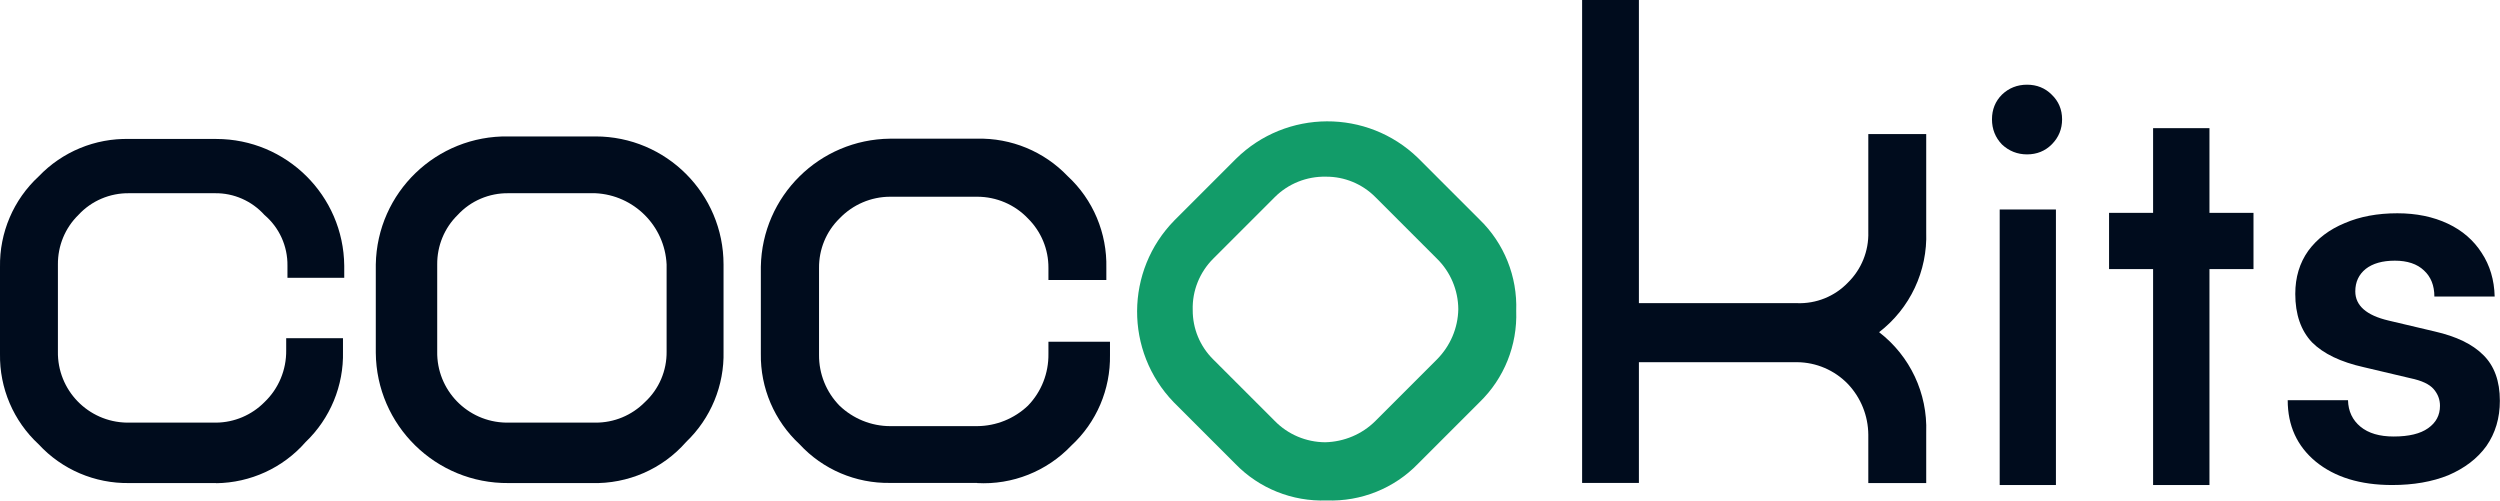
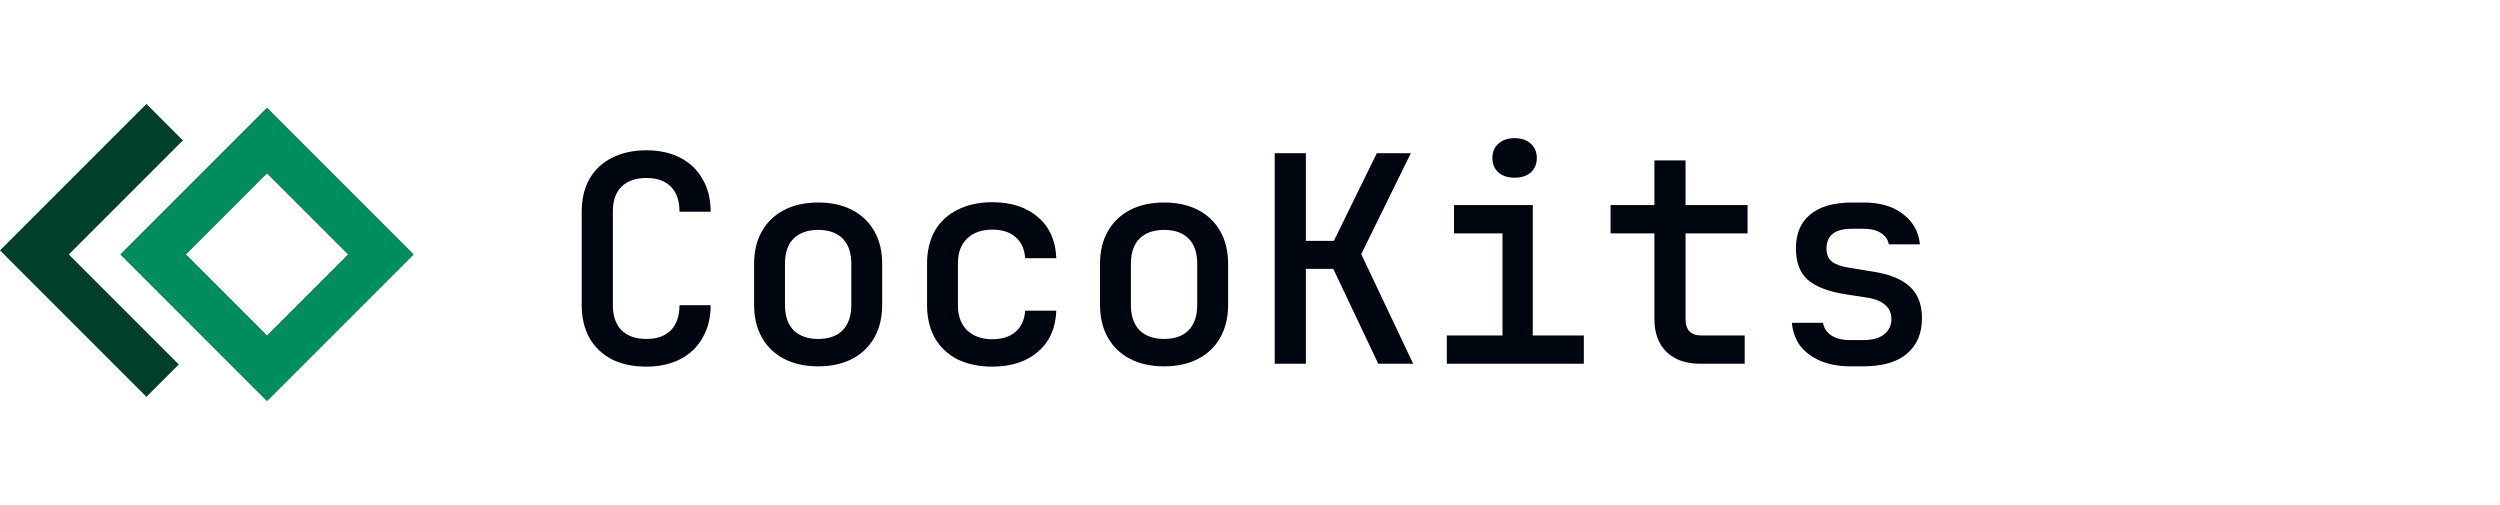
- <svg xmlns="http://www.w3.org/2000/svg" id="b" viewBox="0 0 17.829 3.569">
-   <g id="c">
-     <path d="M1.542,3.445h-.62c-.245.004-.48-.096-.646-.276C.096,3.003-.004,2.768 0,2.524v-.62c-.004-.245.096-.48.276-.646.168-.176.403-.273.646-.267h.62c.501-0.0.908.404.913.904v.086h-.405v-.086c.002-.139-.058-.272-.164-.362-.09-.1-.219-.157-.353-.155h-.612c-.137-.002-.269.054-.362.155-.095.093-.147.22-.146.353v.62c-.005.276.215.503.491.508.006 0.0.012 0.0.017,0h.62c.13-.001.254-.054.345-.146.101-.096.157-.231.155-.37v-.086h.405v.095c.006.243-.091.478-.267.646-.161.184-.393.29-.637.293Z" fill="#000c1d" />
-     <path d="M4.221,3.445h-.594c-.519.005-.943-.412-.947-.93-0-.003-0-.006-0-.009v-.62c.009-.514.433-.922.947-.913 0,0,0,0,0,0h.62c.504,0,.913.409.913.913h0v.62c.006.243-.091.478-.267.646-.169.193-.415.3-.672.293ZM3.626,1.378c-.137-.002-.269.054-.362.155-.095.093-.147.22-.146.353v.62c-.005.276.215.503.491.508.006 0.0.012 0.0.017,0h.62c.133.001.26-.052.353-.146.101-.093.157-.225.155-.362v-.62c-.013-.275-.233-.495-.508-.508h-.62Z" fill="#000c1d" />
-     <path d="M6.968,3.444h-.62c-.245.004-.48-.096-.646-.276-.179-.166-.28-.401-.276-.646v-.62c.009-.504.418-.908.922-.913h.62c.243-.006.478.091.646.267.182.168.282.407.276.655v.086h-.413v-.086c.001-.133-.052-.26-.146-.353-.094-.099-.225-.155-.362-.155h-.62c-.137,0-.267.056-.362.155-.095.093-.147.22-.146.353v.62c-.001.135.051.265.146.362.097.093.227.146.362.146h.62c.135-.001.264-.053.362-.146.096-.099.148-.232.146-.37v-.086h.439v.095c.004.245-.096.48-.276.646-.174.183-.42.281-.672.267Z" fill="#000c1d" />
-     <path d="M10.552,2.868l-.439.439c-.17.176-.407.271-.652.262-.245.009-.482-.086-.652-.262l-.439-.439c-.35-.363-.347-.938.006-1.297l.439-.439c.359-.353.935-.356,1.297-.006l.439.439c.176.17.271.407.262.652.009.245-.086.482-.262.652ZM8.652,1.845c-.097.097-.15.229-.146.365-.001.133.052.26.146.353l.439.439c.095.097.224.151.359.152.135-.003.264-.057.359-.152l.439-.439c.095-.096.15-.224.152-.359-.001-.135-.056-.265-.152-.359l-.439-.439c-.093-.094-.221-.147-.353-.146-.137-.003-.269.05-.365.146l-.439.439Z" fill="#129c69" />
-     <path d="M16.315,2.854h.43c.002.079.032.142.089.189.057.047.136.07.237.07.109,0,.19-.02.245-.059.057-.04.085-.093.085-.16,0-.045-.015-.084-.045-.119s-.085-.061-.167-.078l-.33-.078c-.166-.037-.289-.096-.371-.178-.079-.084-.119-.199-.119-.345,0-.119.031-.221.093-.308.064-.087.151-.152.26-.197.109-.047.234-.07.375-.07.136,0,.256.025.36.074.104.049.184.119.241.208.059.089.09.193.093.312h-.43c0-.079-.025-.141-.074-.186-.049-.047-.119-.07-.208-.07s-.158.02-.208.059c-.049.04-.074.093-.074.16,0,.101.079.171.237.208l.33.078c.153.035.268.09.345.167.079.077.119.186.119.327,0,.124-.032.231-.096.323-.064.089-.155.158-.271.208-.116.047-.25.07-.401.07-.228,0-.409-.056-.545-.167-.134-.111-.2-.257-.2-.438Z" fill="#000c1d" />
-     <rect x="14.261" y="1.494" width=".401" height="1.965" fill="#000c1d" />
-     <path d="M14.456,1.101c.07,0,.129-.024.176-.071.05-.05.074-.11.074-.179,0-.07-.025-.129-.074-.176-.047-.047-.106-.071-.176-.071-.07,0-.13.024-.179.071-.047.047-.071.106-.071.176,0,.07.024.13.071.179.05.047.11.071.179.071Z" fill="#000c1d" />
-     <polygon points="16.071 1.518 15.757 1.518 15.757 .914 15.355 .914 15.355 1.518 15.041 1.518 15.041 1.919 15.355 1.919 15.355 3.459 15.757 3.459 15.757 1.919 16.071 1.919 16.071 1.518" fill="#000c1d" />
-     <path d="M13.737,3.445h-.413v-.345c-.001-.135-.053-.264-.146-.362-.095-.098-.225-.154-.362-.155h-1.128v.861h-.405V0h.405v2.162h1.128c.136.005.268-.048.362-.146.097-.095.15-.226.146-.362v-.698h.413v.698c.01.279-.115.545-.336.715.221.17.346.436.336.715v.362Z" fill="#000c1d" />
-   </g>
+ <svg xmlns="http://www.w3.org/2000/svg" viewBox="0 0 208 42" fill="none">
+   <path d="M15.214 11.677L12.184 8.647L0 20.831L12.184 33.015L14.876 30.323L5.722 21.169L15.214 11.677Z" fill="#003F2A" />
+   <path fill-rule="evenodd" clip-rule="evenodd" d="M22.214 8.985L10.03 21.169L22.214 33.353L34.398 21.169L22.214 8.985ZM22.214 14.404L15.449 21.169L22.214 27.934L28.979 21.169L22.214 14.404Z" fill="#003F2A" />
+   <path fill-rule="evenodd" clip-rule="evenodd" d="M22.214 8.985L10.03 21.169L22.214 33.353L34.398 21.169L22.214 8.985ZM22.214 14.404L15.449 21.169L22.214 27.934L28.979 21.169L22.214 14.404Z" fill="#008D5E" />
+   <path d="M53.774 30.504C52.686 30.504 51.734 30.304 50.918 29.904C50.118 29.488 49.494 28.896 49.046 28.128C48.614 27.344 48.398 26.432 48.398 25.392V17.616C48.398 16.56 48.614 15.648 49.046 14.88C49.494 14.112 50.118 13.528 50.918 13.128C51.734 12.712 52.686 12.504 53.774 12.504C54.862 12.504 55.806 12.712 56.606 13.128C57.406 13.544 58.022 14.136 58.454 14.904C58.902 15.656 59.126 16.56 59.126 17.616H56.534C56.534 16.704 56.294 16.008 55.814 15.528C55.334 15.048 54.654 14.808 53.774 14.808C52.894 14.808 52.206 15.048 51.71 15.528C51.23 16.008 50.99 16.696 50.99 17.592V25.392C50.99 26.288 51.23 26.984 51.71 27.48C52.206 27.96 52.894 28.2 53.774 28.2C54.654 28.2 55.334 27.96 55.814 27.48C56.294 26.984 56.534 26.288 56.534 25.392H59.126C59.126 26.432 58.902 27.336 58.454 28.104C58.022 28.872 57.406 29.464 56.606 29.88C55.806 30.296 54.862 30.504 53.774 30.504Z" fill="#00060F" />
+   <path d="M68.069 30.48C66.981 30.48 66.037 30.272 65.237 29.856C64.437 29.44 63.821 28.848 63.389 28.08C62.957 27.312 62.741 26.408 62.741 25.368V21.96C62.741 20.904 62.957 20 63.389 19.248C63.821 18.48 64.437 17.888 65.237 17.472C66.037 17.056 66.981 16.848 68.069 16.848C69.157 16.848 70.101 17.056 70.901 17.472C71.701 17.888 72.317 18.48 72.749 19.248C73.181 20 73.397 20.904 73.397 21.96V25.368C73.397 26.408 73.181 27.312 72.749 28.08C72.317 28.848 71.701 29.44 70.901 29.856C70.101 30.272 69.157 30.48 68.069 30.48ZM68.069 28.2C68.949 28.2 69.629 27.96 70.109 27.48C70.589 26.984 70.829 26.28 70.829 25.368V21.96C70.829 21.032 70.589 20.328 70.109 19.848C69.629 19.368 68.949 19.128 68.069 19.128C67.205 19.128 66.525 19.368 66.029 19.848C65.549 20.328 65.309 21.032 65.309 21.96V25.368C65.309 26.28 65.549 26.984 66.029 27.48C66.525 27.96 67.205 28.2 68.069 28.2Z" fill="#00060F" />
+   <path d="M82.555 30.504C81.467 30.504 80.507 30.304 79.675 29.904C78.859 29.488 78.227 28.896 77.779 28.128C77.347 27.344 77.131 26.432 77.131 25.392V21.936C77.131 20.88 77.347 19.968 77.779 19.2C78.227 18.432 78.859 17.848 79.675 17.448C80.507 17.032 81.467 16.824 82.555 16.824C84.139 16.824 85.411 17.24 86.371 18.072C87.331 18.904 87.835 20.04 87.883 21.48H85.291C85.243 20.728 84.979 20.144 84.499 19.728C84.019 19.312 83.371 19.104 82.555 19.104C81.675 19.104 80.979 19.352 80.467 19.848C79.955 20.328 79.699 21.016 79.699 21.912V25.392C79.699 26.288 79.955 26.984 80.467 27.48C80.979 27.976 81.675 28.224 82.555 28.224C83.371 28.224 84.019 28.016 84.499 27.6C84.979 27.184 85.243 26.6 85.291 25.848H87.883C87.835 27.288 87.331 28.424 86.371 29.256C85.411 30.088 84.139 30.504 82.555 30.504Z" fill="#00060F" />
+   <path d="M96.85 30.48C95.762 30.48 94.818 30.272 94.018 29.856C93.218 29.44 92.602 28.848 92.17 28.08C91.738 27.312 91.522 26.408 91.522 25.368V21.96C91.522 20.904 91.738 20 92.17 19.248C92.602 18.48 93.218 17.888 94.018 17.472C94.818 17.056 95.762 16.848 96.85 16.848C97.938 16.848 98.882 17.056 99.682 17.472C100.482 17.888 101.098 18.48 101.53 19.248C101.962 20 102.178 20.904 102.178 21.96V25.368C102.178 26.408 101.962 27.312 101.53 28.08C101.098 28.848 100.482 29.44 99.682 29.856C98.882 30.272 97.938 30.48 96.85 30.48ZM96.85 28.2C97.73 28.2 98.41 27.96 98.89 27.48C99.37 26.984 99.61 26.28 99.61 25.368V21.96C99.61 21.032 99.37 20.328 98.89 19.848C98.41 19.368 97.73 19.128 96.85 19.128C95.986 19.128 95.306 19.368 94.81 19.848C94.33 20.328 94.09 21.032 94.09 21.96V25.368C94.09 26.28 94.33 26.984 94.81 27.48C95.306 27.96 95.986 28.2 96.85 28.2Z" fill="#00060F" />
+   <path d="M106.056 30.264V12.744H108.648V20.04H110.976L114.552 12.744H117.384L113.256 21.144L117.576 30.264H114.672L110.928 22.368H108.648V30.264H106.056Z" fill="#00060F" />
+   <path d="M120.375 30.264V27.912H125.007V19.416H120.975V17.064H127.527V27.912H131.775V30.264H120.375ZM126.015 14.784C125.455 14.784 125.007 14.64 124.671 14.352C124.335 14.048 124.167 13.648 124.167 13.152C124.167 12.64 124.335 12.24 124.671 11.952C125.007 11.648 125.455 11.496 126.015 11.496C126.575 11.496 127.023 11.648 127.359 11.952C127.695 12.24 127.863 12.64 127.863 13.152C127.863 13.648 127.695 14.048 127.359 14.352C127.023 14.64 126.575 14.784 126.015 14.784Z" fill="#00060F" />
+   <path d="M141.462 30.264C140.262 30.264 139.326 29.936 138.654 29.28C137.982 28.624 137.646 27.712 137.646 26.544V19.416H133.998V17.064H137.646V13.344H140.238V17.064H145.398V19.416H140.238V26.544C140.238 27.456 140.678 27.912 141.558 27.912H145.158V30.264H141.462Z" fill="#00060F" />
+   <path d="M153.956 30.48C153.012 30.48 152.18 30.328 151.46 30.024C150.756 29.72 150.196 29.304 149.78 28.776C149.38 28.232 149.148 27.592 149.084 26.856H151.676C151.74 27.288 151.972 27.64 152.372 27.912C152.772 28.168 153.3 28.296 153.956 28.296H154.988C155.772 28.296 156.364 28.136 156.764 27.816C157.164 27.496 157.364 27.072 157.364 26.544C157.364 26.032 157.18 25.632 156.812 25.344C156.46 25.04 155.932 24.84 155.228 24.744L153.524 24.48C152.116 24.256 151.076 23.856 150.404 23.28C149.748 22.688 149.42 21.816 149.42 20.664C149.42 19.448 149.812 18.512 150.596 17.856C151.396 17.184 152.572 16.848 154.124 16.848H155.036C156.412 16.848 157.508 17.168 158.324 17.808C159.156 18.432 159.628 19.272 159.74 20.328H157.148C157.084 19.944 156.868 19.632 156.5 19.392C156.148 19.152 155.66 19.032 155.036 19.032H154.124C153.372 19.032 152.82 19.176 152.468 19.464C152.132 19.736 151.964 20.144 151.964 20.688C151.964 21.168 152.116 21.528 152.42 21.768C152.724 22.008 153.196 22.176 153.836 22.272L155.588 22.56C157.076 22.768 158.164 23.184 158.852 23.808C159.556 24.416 159.908 25.304 159.908 26.472C159.908 27.736 159.492 28.72 158.66 29.424C157.844 30.128 156.62 30.48 154.988 30.48H153.956Z" fill="#00060F" />
</svg>
